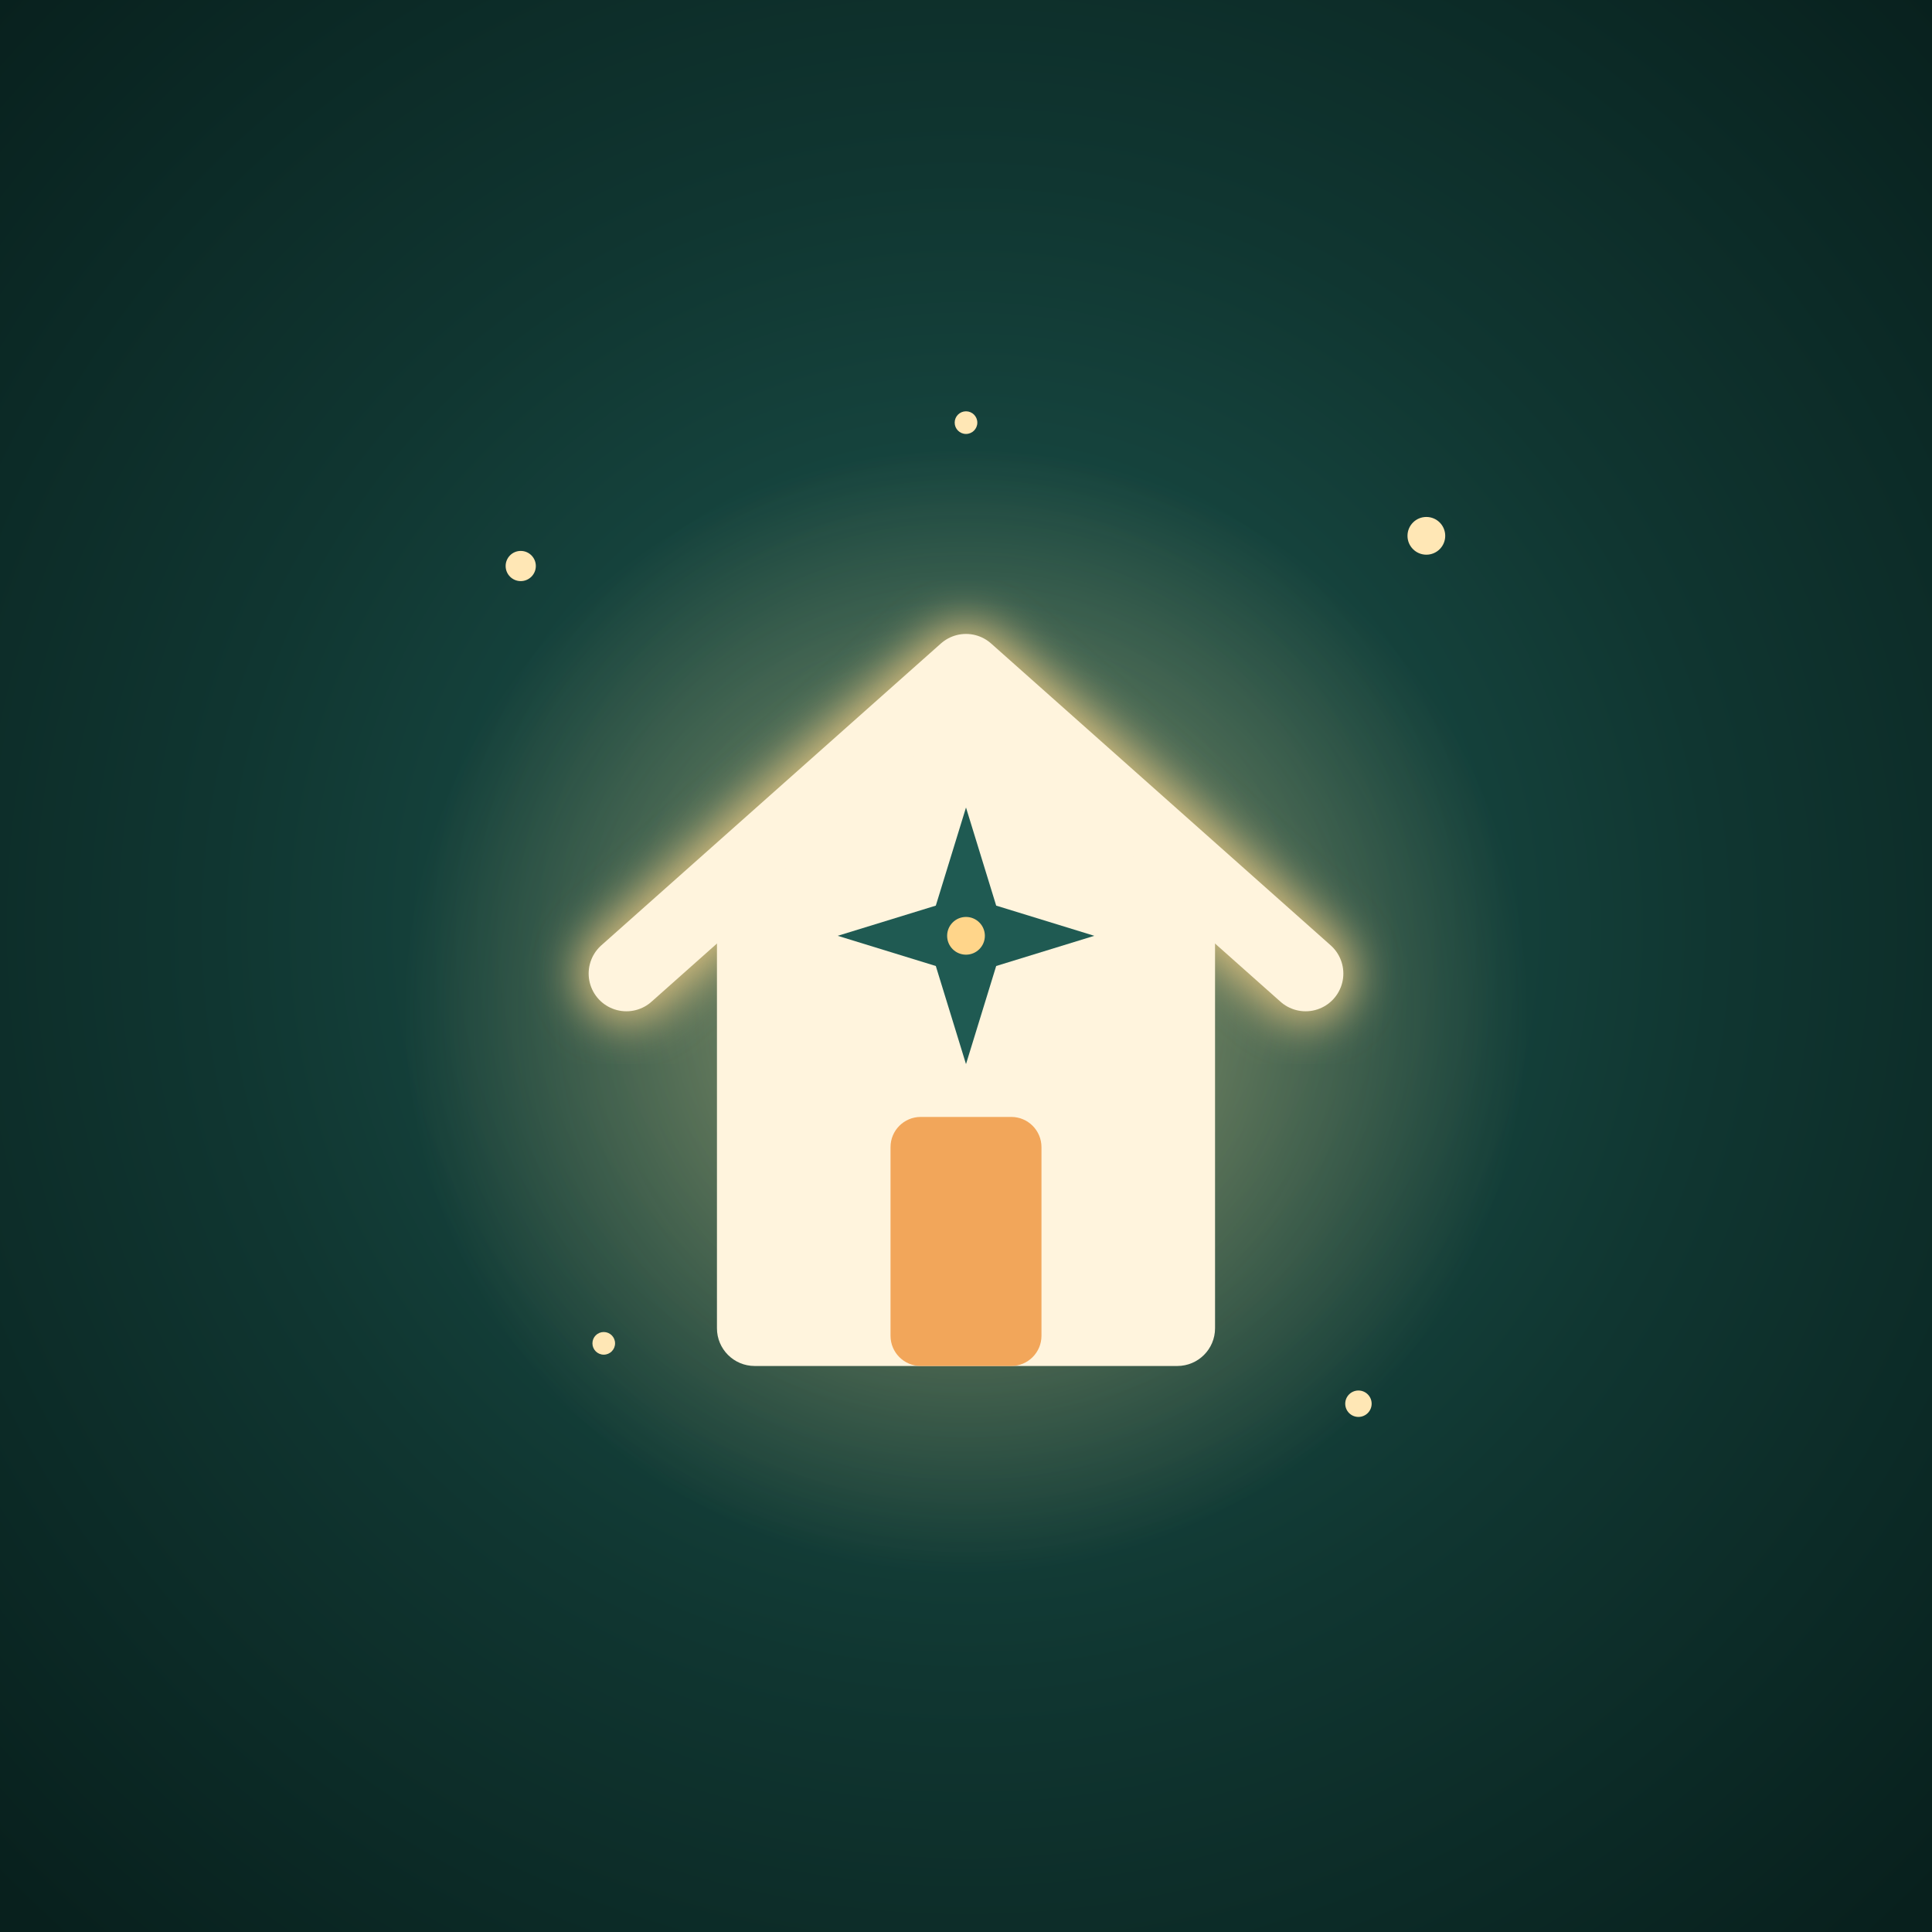
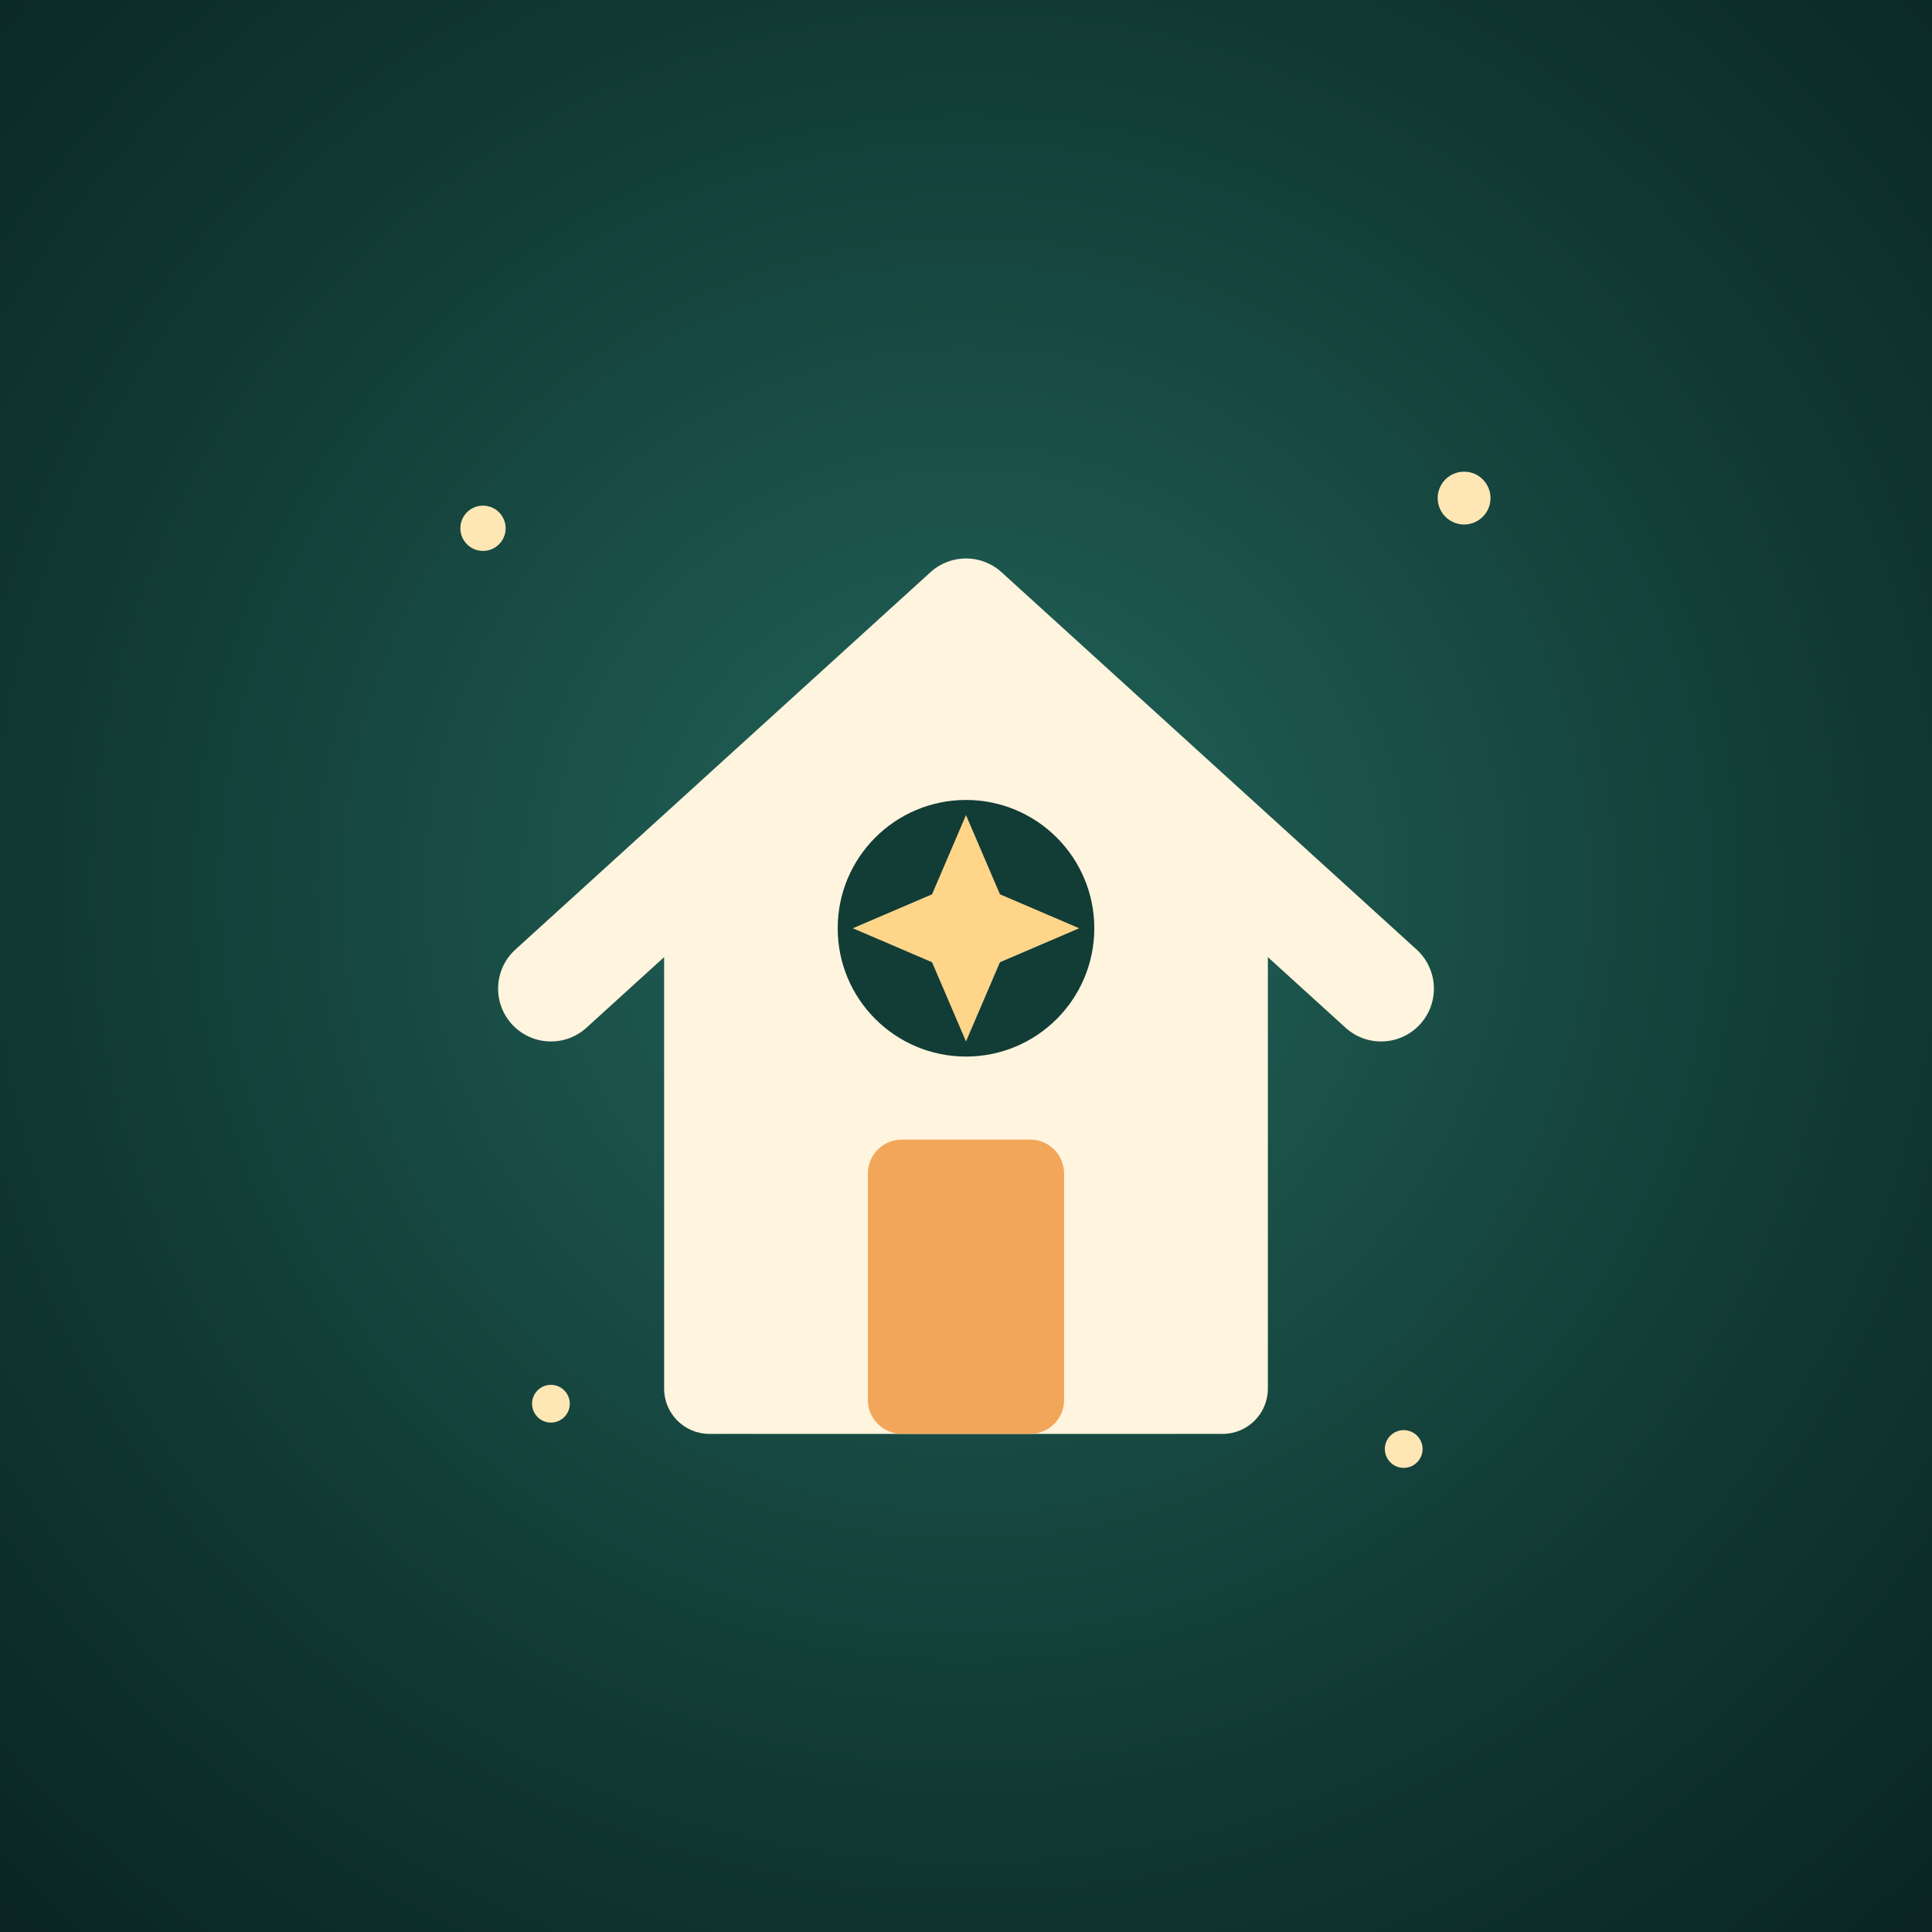
<svg xmlns="http://www.w3.org/2000/svg" viewBox="0 0 512 512">
  <defs>
-     <radialGradient id="bg" cx="50%" cy="48%" r="70%">
-       <stop offset="0" stop-color="#1F5A52" />
-       <stop offset="0.55" stop-color="#103631" />
-       <stop offset="1" stop-color="#08201D" />
+     <radialGradient id="bg" cx="50%" cy="46%" r="72%">
+       <stop offset="0" stop-color="#22655B" />
+       <stop offset="0.6" stop-color="#123C36" />
+       <stop offset="1" stop-color="#0A2522" />
    </radialGradient>
-     <radialGradient id="glow" cx="50%" cy="50%" r="50%">
-       <stop offset="0" stop-color="#FFD58A" stop-opacity=".55" />
-       <stop offset="1" stop-color="#FFD58A" stop-opacity="0" />
-     </radialGradient>
-     <filter id="soft" x="-30%" y="-30%" width="160%" height="160%">
-       <feGaussianBlur stdDeviation="6" />
-     </filter>
  </defs>
  <rect width="512" height="512" fill="url(#bg)" />
-   <circle cx="256" cy="268" r="150" fill="url(#glow)" />
  <g fill="#FFE7B5">
-     <circle cx="138" cy="150" r="4" />
-     <circle cx="378" cy="142" r="5" />
-     <circle cx="160" cy="356" r="3" />
-     <circle cx="360" cy="372" r="3.5" />
-     <circle cx="256" cy="112" r="3" />
+     <circle cx="128" cy="140" r="6" />
+     <circle cx="388" cy="132" r="7" />
+     <circle cx="146" cy="372" r="5" />
+     <circle cx="372" cy="384" r="5" />
  </g>
-   <g filter="url(#soft)" opacity=".8">
-     <path d="M166 258 L256 178 L346 258" fill="none" stroke="#FFD58A" stroke-width="26" stroke-linecap="round" stroke-linejoin="round" />
-   </g>
-   <path d="M166 258 L256 178 L346 258" fill="none" stroke="#FFF4DD" stroke-width="20" stroke-linecap="round" stroke-linejoin="round" />
-   <path d="M190 246 V352 a10 10 0 0 0 10 10 H312 a10 10 0 0 0 10 -10 V246 L256 188Z" fill="#FFF4DD" />
-   <rect x="236" y="296" width="40" height="66" rx="8" fill="#F2A65A" />
-   <path d="M256 214 L264 240 L290 248 L264 256 L256 282 L248 256 L222 248 L248 240Z" fill="#1F5A52" />
-   <circle cx="256" cy="248" r="5" fill="#FFD58A" />
+   <path d="M146 262 L256 162 L366 262" fill="none" stroke="#FFF4DD" stroke-width="28" stroke-linecap="round" stroke-linejoin="round" />
+   <path d="M176 246 V368 a12 12 0 0 0 12 12 H324 a12 12 0 0 0 12 -12 V246 L256 175Z" fill="#FFF4DD" />
+   <rect x="230" y="302" width="52" height="78" rx="9" fill="#F2A65A" />
+   <circle cx="256" cy="246" r="34" fill="#123C36" />
+   <path d="M256 216 L265 237 L286 246 L265 255 L256 276 L247 255 L226 246 L247 237Z" fill="#FFD58A" />
</svg>
